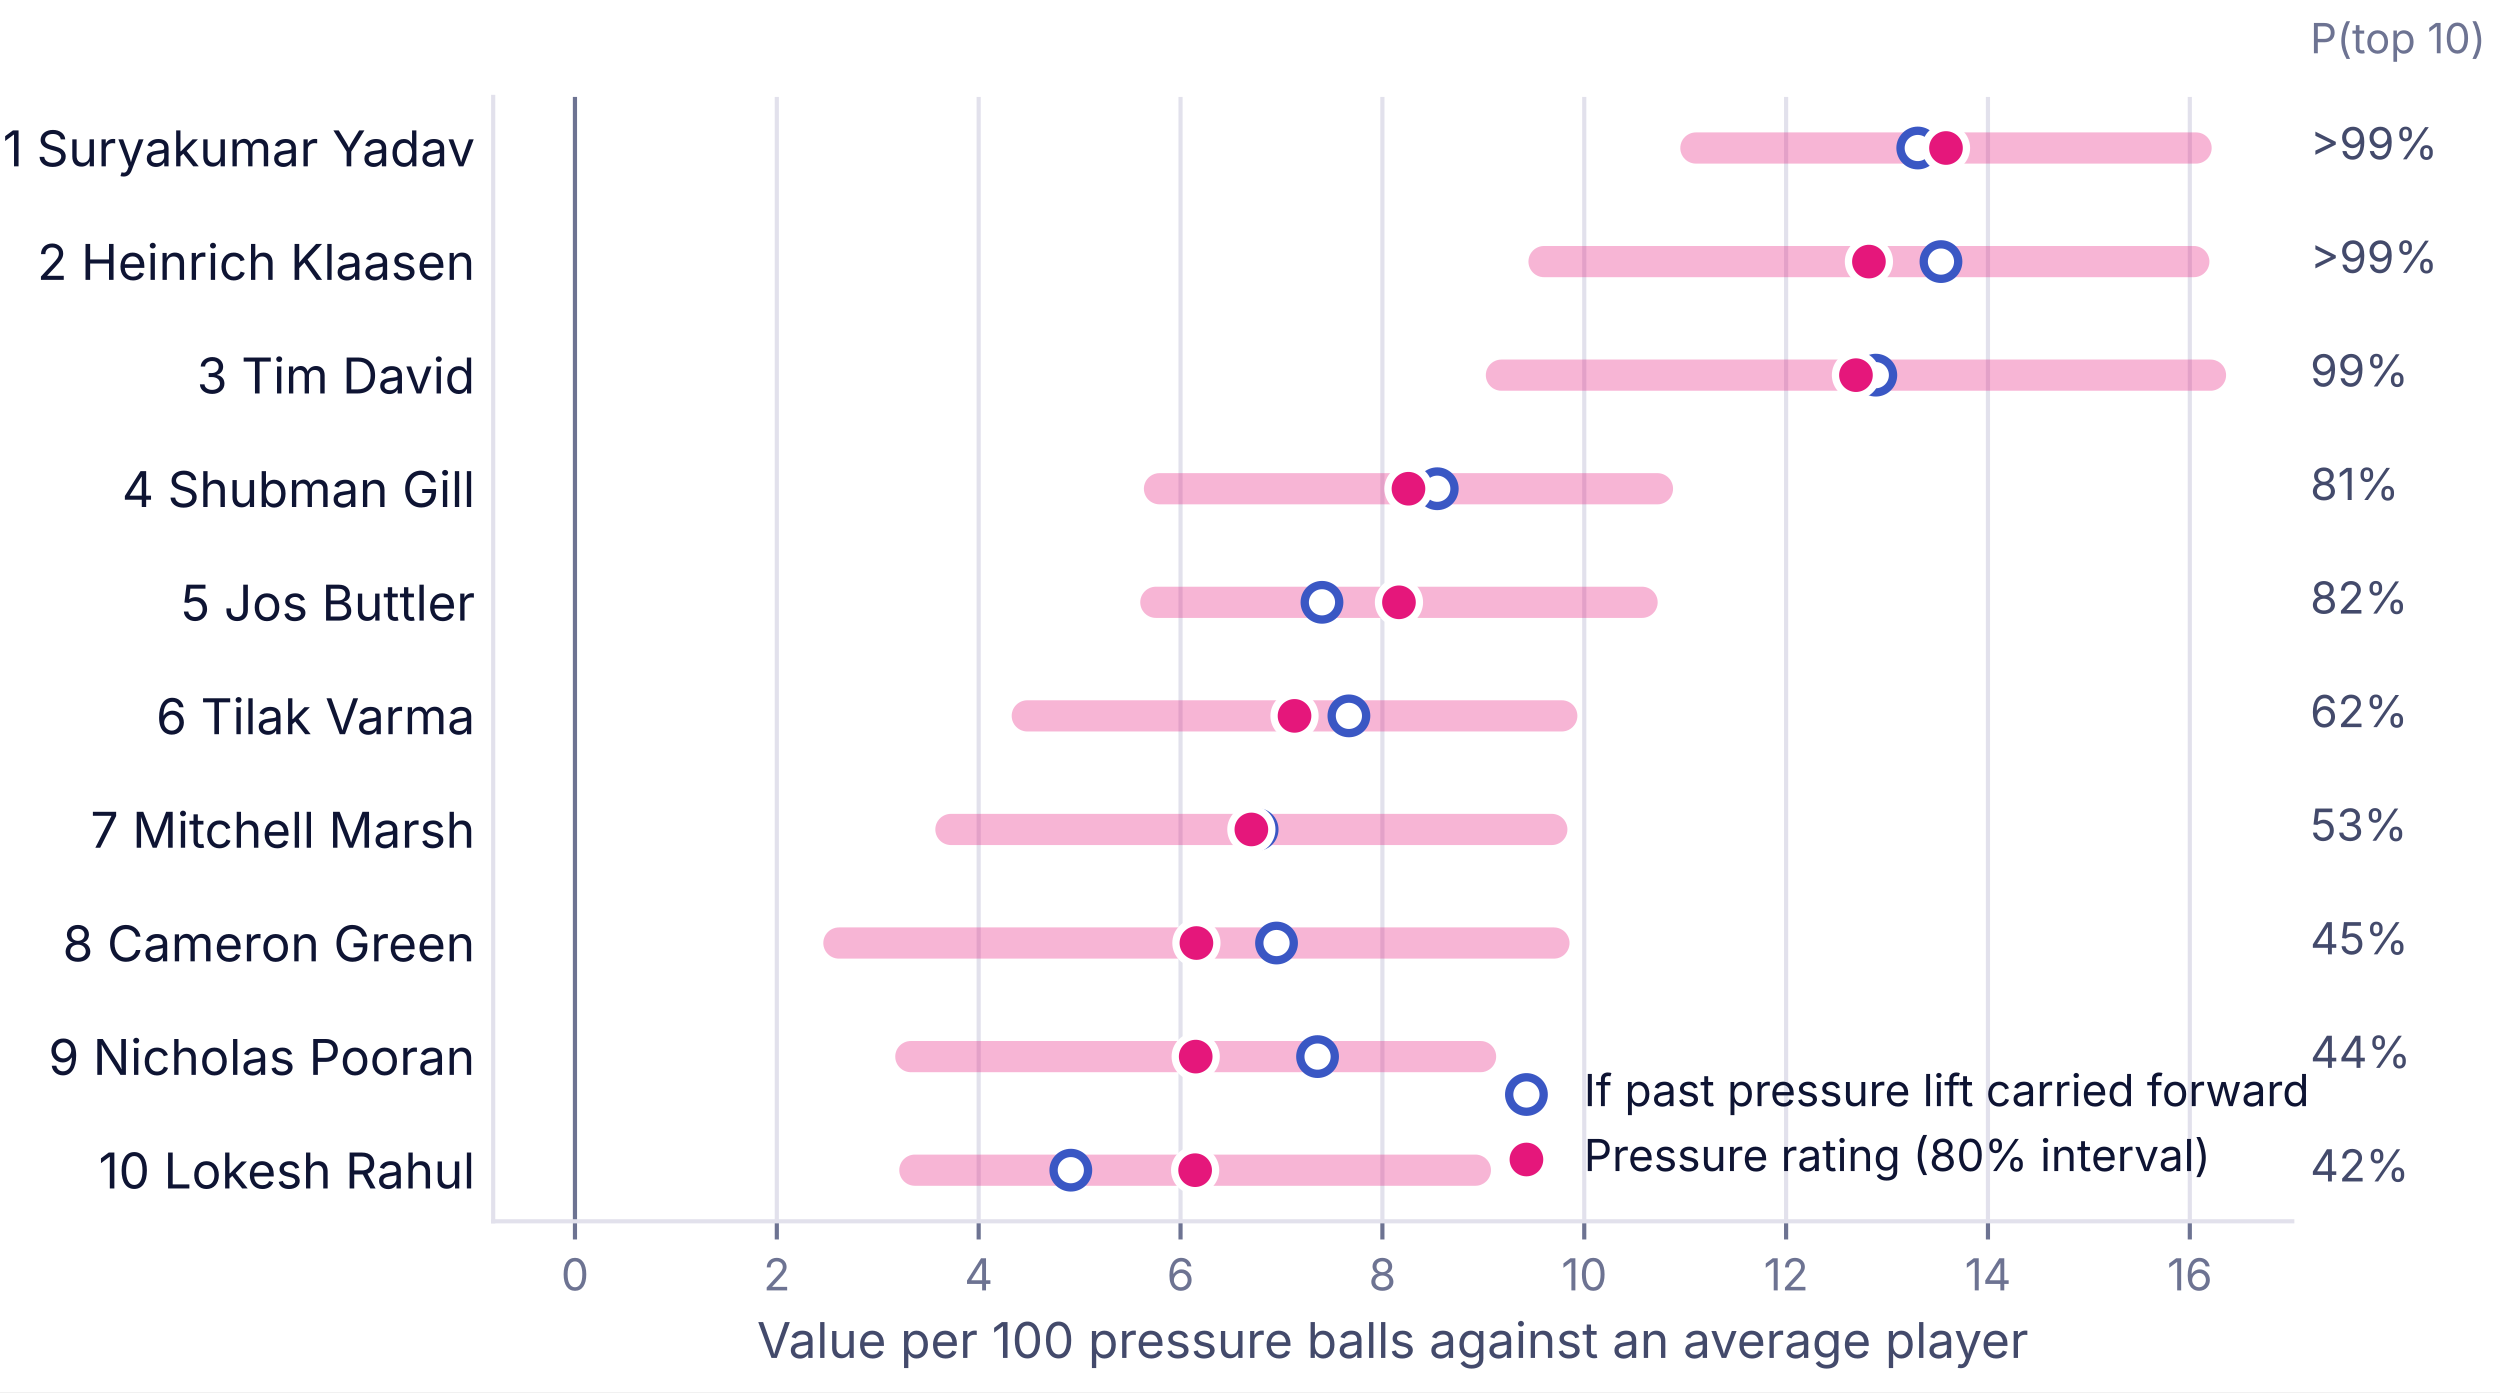
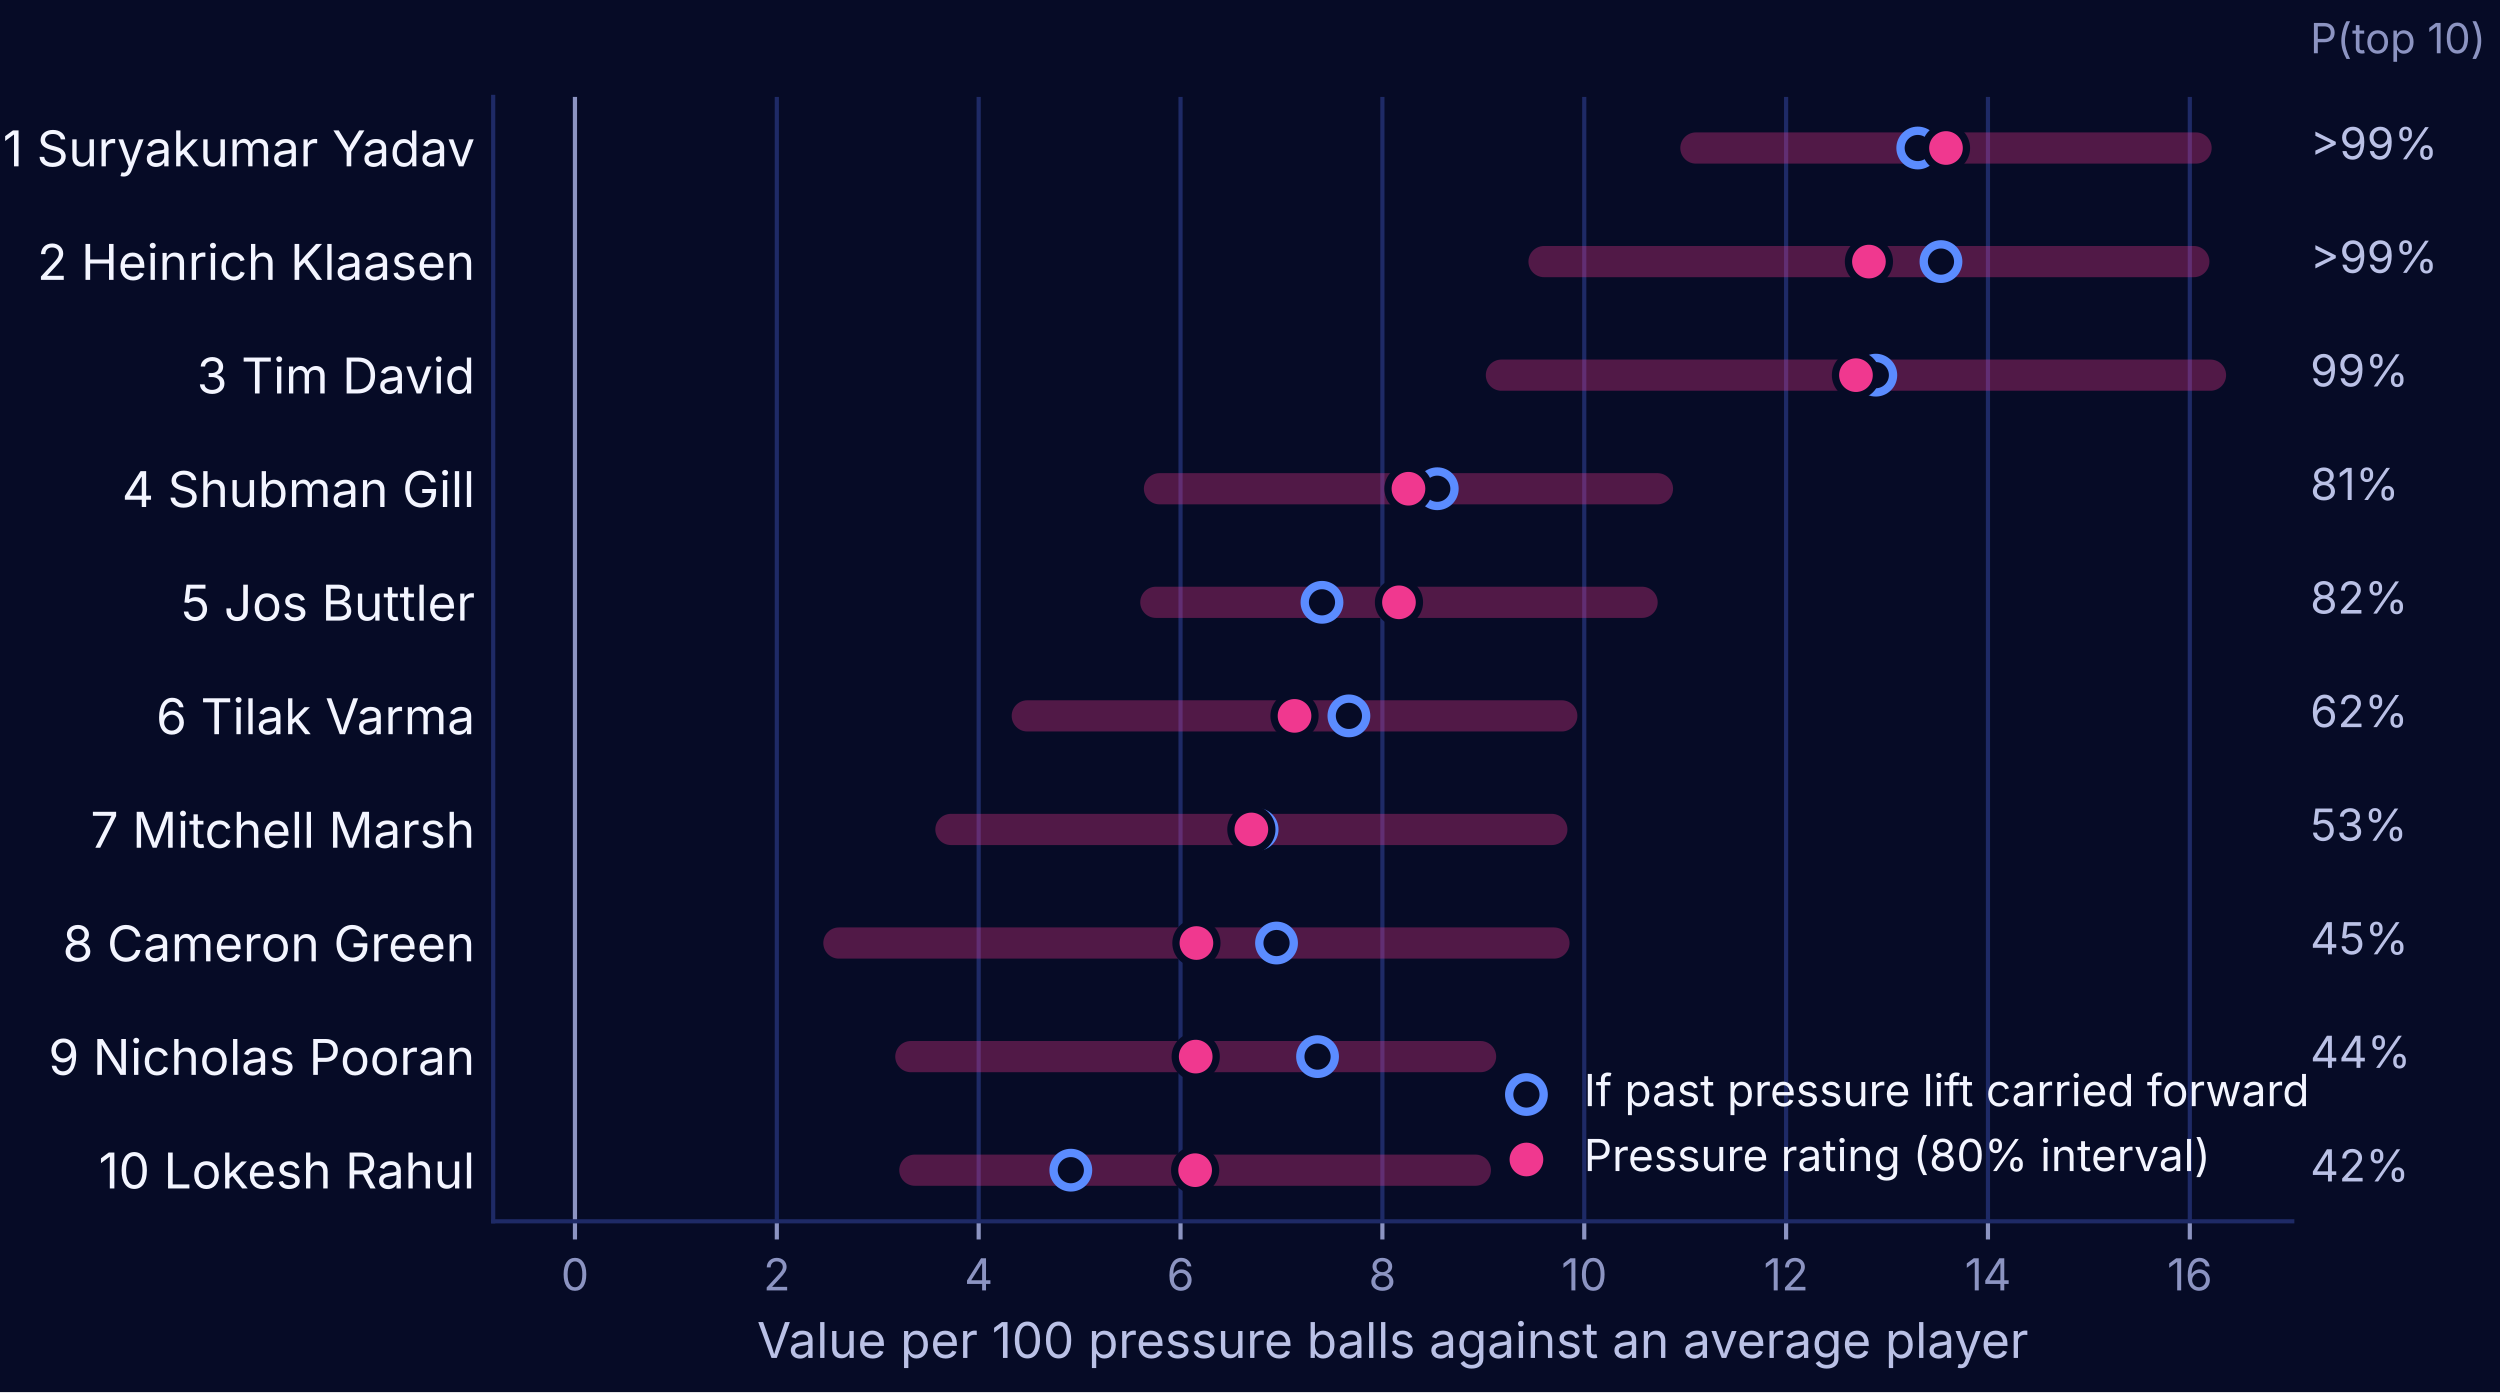
<svg xmlns="http://www.w3.org/2000/svg" xmlns:xlink="http://www.w3.org/1999/xlink" width="480.744pt" height="267.687pt" viewBox="0 0 480.744 267.687" version="1.1">
  <defs>
    <style type="text/css">*{stroke-linejoin: round; stroke-linecap: butt}</style>
  </defs>
  <g id="figure_1">
    <g id="patch_1">
-       <path d="M 0 267.687  L 480.744 267.687  L 480.744 0  L 0 0  z " style="fill: #ffffff" />
+       <path d="M 0 267.687  L 480.744 267.687  L 480.744 0  L 0 0  z " style="fill: #060b26" />
    </g>
    <g id="axes_1">
      <g id="patch_2">
-         <path d="M 94.839 234.851  L 440.799 234.851  L 440.799 18.634  L 94.839 18.634  z " style="fill: #ffffff" />
+         <path d="M 94.839 234.851  L 440.799 234.851  L 440.799 18.634  L 94.839 18.634  z " style="fill: #060b26" />
      </g>
      <g id="matplotlib.axis_1">
        <g id="xtick_1">
          <g id="line2d_1">
-             <path d="M 110.564 234.851  L 110.564 18.634  " clip-path="url(#p33cb55683a)" style="fill: none; stroke: #e2e1ec; stroke-width: 0.8; stroke-linecap: square" />
+             <path d="M 110.564 234.851  L 110.564 18.634  " clip-path="url(#p740b2f9f9d)" style="fill: none; stroke: #1e2a66; stroke-width: 0.8; stroke-linecap: square" />
          </g>
          <g id="line2d_2">
            <defs>
-               <path id="m481c31b08b" d="M 0 0  L 0 3.5  " style="stroke: #6d7392; stroke-width: 0.8" />
+               <path id="m9f00d11fc5" d="M 0 0  L 0 3.5  " style="stroke: #8c94c2; stroke-width: 0.8" />
            </defs>
            <g>
-               <use xlink:href="#m481c31b08b" x="110.564" y="234.851" style="fill: #6d7392; stroke: #6d7392; stroke-width: 0.8" />
+               <use xlink:href="#m9f00d11fc5" x="110.564" y="234.851" style="fill: #8c94c2; stroke: #8c94c2; stroke-width: 0.8" />
            </g>
          </g>
          <g id="text_1">
-             <text style="font-size: 8.5px; font-family: 'Inter', 'Segoe UI', 'Arial', 'DejaVu Sans'; text-anchor: middle; fill: #6d7392" x="110.564" y="248.143" transform="rotate(-0 110.564 248.1432)">0</text>
+             <text style="font-size: 8.5px; font-family: 'Inter', 'Segoe UI', 'Arial', 'DejaVu Sans'; text-anchor: middle; fill: #8c94c2" x="110.564" y="248.143" transform="rotate(-0 110.564 248.1432)">0</text>
          </g>
        </g>
        <g id="xtick_2">
          <g id="line2d_3">
-             <path d="M 149.381 234.851  L 149.381 18.634  " clip-path="url(#p33cb55683a)" style="fill: none; stroke: #e2e1ec; stroke-width: 0.8; stroke-linecap: square" />
+             <path d="M 149.381 234.851  L 149.381 18.634  " clip-path="url(#p740b2f9f9d)" style="fill: none; stroke: #1e2a66; stroke-width: 0.8; stroke-linecap: square" />
          </g>
          <g id="line2d_4">
            <g>
-               <use xlink:href="#m481c31b08b" x="149.381" y="234.851" style="fill: #6d7392; stroke: #6d7392; stroke-width: 0.8" />
+               <use xlink:href="#m9f00d11fc5" x="149.381" y="234.851" style="fill: #8c94c2; stroke: #8c94c2; stroke-width: 0.8" />
            </g>
          </g>
          <g id="text_2">
-             <text style="font-size: 8.5px; font-family: 'Inter', 'Segoe UI', 'Arial', 'DejaVu Sans'; text-anchor: middle; fill: #6d7392" x="149.381" y="248.143" transform="rotate(-0 149.3805 248.1432)">2</text>
+             <text style="font-size: 8.5px; font-family: 'Inter', 'Segoe UI', 'Arial', 'DejaVu Sans'; text-anchor: middle; fill: #8c94c2" x="149.381" y="248.143" transform="rotate(-0 149.3805 248.1432)">2</text>
          </g>
        </g>
        <g id="xtick_3">
          <g id="line2d_5">
-             <path d="M 188.197 234.851  L 188.197 18.634  " clip-path="url(#p33cb55683a)" style="fill: none; stroke: #e2e1ec; stroke-width: 0.8; stroke-linecap: square" />
+             <path d="M 188.197 234.851  L 188.197 18.634  " clip-path="url(#p740b2f9f9d)" style="fill: none; stroke: #1e2a66; stroke-width: 0.8; stroke-linecap: square" />
          </g>
          <g id="line2d_6">
            <g>
-               <use xlink:href="#m481c31b08b" x="188.197" y="234.851" style="fill: #6d7392; stroke: #6d7392; stroke-width: 0.8" />
+               <use xlink:href="#m9f00d11fc5" x="188.197" y="234.851" style="fill: #8c94c2; stroke: #8c94c2; stroke-width: 0.8" />
            </g>
          </g>
          <g id="text_3">
-             <text style="font-size: 8.5px; font-family: 'Inter', 'Segoe UI', 'Arial', 'DejaVu Sans'; text-anchor: middle; fill: #6d7392" x="188.197" y="248.143" transform="rotate(-0 188.1971 248.1432)">4</text>
+             <text style="font-size: 8.5px; font-family: 'Inter', 'Segoe UI', 'Arial', 'DejaVu Sans'; text-anchor: middle; fill: #8c94c2" x="188.197" y="248.143" transform="rotate(-0 188.1971 248.1432)">4</text>
          </g>
        </g>
        <g id="xtick_4">
          <g id="line2d_7">
-             <path d="M 227.014 234.851  L 227.014 18.634  " clip-path="url(#p33cb55683a)" style="fill: none; stroke: #e2e1ec; stroke-width: 0.8; stroke-linecap: square" />
+             <path d="M 227.014 234.851  L 227.014 18.634  " clip-path="url(#p740b2f9f9d)" style="fill: none; stroke: #1e2a66; stroke-width: 0.8; stroke-linecap: square" />
          </g>
          <g id="line2d_8">
            <g>
-               <use xlink:href="#m481c31b08b" x="227.014" y="234.851" style="fill: #6d7392; stroke: #6d7392; stroke-width: 0.8" />
+               <use xlink:href="#m9f00d11fc5" x="227.014" y="234.851" style="fill: #8c94c2; stroke: #8c94c2; stroke-width: 0.8" />
            </g>
          </g>
          <g id="text_4">
-             <text style="font-size: 8.5px; font-family: 'Inter', 'Segoe UI', 'Arial', 'DejaVu Sans'; text-anchor: middle; fill: #6d7392" x="227.014" y="248.143" transform="rotate(-0 227.0136 248.1432)">6</text>
+             <text style="font-size: 8.5px; font-family: 'Inter', 'Segoe UI', 'Arial', 'DejaVu Sans'; text-anchor: middle; fill: #8c94c2" x="227.014" y="248.143" transform="rotate(-0 227.0136 248.1432)">6</text>
          </g>
        </g>
        <g id="xtick_5">
          <g id="line2d_9">
-             <path d="M 265.83 234.851  L 265.83 18.634  " clip-path="url(#p33cb55683a)" style="fill: none; stroke: #e2e1ec; stroke-width: 0.8; stroke-linecap: square" />
+             <path d="M 265.83 234.851  L 265.83 18.634  " clip-path="url(#p740b2f9f9d)" style="fill: none; stroke: #1e2a66; stroke-width: 0.8; stroke-linecap: square" />
          </g>
          <g id="line2d_10">
            <g>
-               <use xlink:href="#m481c31b08b" x="265.83" y="234.851" style="fill: #6d7392; stroke: #6d7392; stroke-width: 0.8" />
+               <use xlink:href="#m9f00d11fc5" x="265.83" y="234.851" style="fill: #8c94c2; stroke: #8c94c2; stroke-width: 0.8" />
            </g>
          </g>
          <g id="text_5">
-             <text style="font-size: 8.5px; font-family: 'Inter', 'Segoe UI', 'Arial', 'DejaVu Sans'; text-anchor: middle; fill: #6d7392" x="265.83" y="248.143" transform="rotate(-0 265.8301 248.1432)">8</text>
+             <text style="font-size: 8.5px; font-family: 'Inter', 'Segoe UI', 'Arial', 'DejaVu Sans'; text-anchor: middle; fill: #8c94c2" x="265.83" y="248.143" transform="rotate(-0 265.8301 248.1432)">8</text>
          </g>
        </g>
        <g id="xtick_6">
          <g id="line2d_11">
-             <path d="M 304.647 234.851  L 304.647 18.634  " clip-path="url(#p33cb55683a)" style="fill: none; stroke: #e2e1ec; stroke-width: 0.8; stroke-linecap: square" />
+             <path d="M 304.647 234.851  L 304.647 18.634  " clip-path="url(#p740b2f9f9d)" style="fill: none; stroke: #1e2a66; stroke-width: 0.8; stroke-linecap: square" />
          </g>
          <g id="line2d_12">
            <g>
-               <use xlink:href="#m481c31b08b" x="304.647" y="234.851" style="fill: #6d7392; stroke: #6d7392; stroke-width: 0.8" />
+               <use xlink:href="#m9f00d11fc5" x="304.647" y="234.851" style="fill: #8c94c2; stroke: #8c94c2; stroke-width: 0.8" />
            </g>
          </g>
          <g id="text_6">
-             <text style="font-size: 8.5px; font-family: 'Inter', 'Segoe UI', 'Arial', 'DejaVu Sans'; text-anchor: middle; fill: #6d7392" x="304.647" y="248.143" transform="rotate(-0 304.6467 248.1432)">10</text>
+             <text style="font-size: 8.5px; font-family: 'Inter', 'Segoe UI', 'Arial', 'DejaVu Sans'; text-anchor: middle; fill: #8c94c2" x="304.647" y="248.143" transform="rotate(-0 304.6467 248.1432)">10</text>
          </g>
        </g>
        <g id="xtick_7">
          <g id="line2d_13">
-             <path d="M 343.463 234.851  L 343.463 18.634  " clip-path="url(#p33cb55683a)" style="fill: none; stroke: #e2e1ec; stroke-width: 0.8; stroke-linecap: square" />
+             <path d="M 343.463 234.851  L 343.463 18.634  " clip-path="url(#p740b2f9f9d)" style="fill: none; stroke: #1e2a66; stroke-width: 0.8; stroke-linecap: square" />
          </g>
          <g id="line2d_14">
            <g>
-               <use xlink:href="#m481c31b08b" x="343.463" y="234.851" style="fill: #6d7392; stroke: #6d7392; stroke-width: 0.8" />
+               <use xlink:href="#m9f00d11fc5" x="343.463" y="234.851" style="fill: #8c94c2; stroke: #8c94c2; stroke-width: 0.8" />
            </g>
          </g>
          <g id="text_7">
-             <text style="font-size: 8.5px; font-family: 'Inter', 'Segoe UI', 'Arial', 'DejaVu Sans'; text-anchor: middle; fill: #6d7392" x="343.463" y="248.143" transform="rotate(-0 343.4632 248.1432)">12</text>
+             <text style="font-size: 8.5px; font-family: 'Inter', 'Segoe UI', 'Arial', 'DejaVu Sans'; text-anchor: middle; fill: #8c94c2" x="343.463" y="248.143" transform="rotate(-0 343.4632 248.1432)">12</text>
          </g>
        </g>
        <g id="xtick_8">
          <g id="line2d_15">
-             <path d="M 382.28 234.851  L 382.28 18.634  " clip-path="url(#p33cb55683a)" style="fill: none; stroke: #e2e1ec; stroke-width: 0.8; stroke-linecap: square" />
+             <path d="M 382.28 234.851  L 382.28 18.634  " clip-path="url(#p740b2f9f9d)" style="fill: none; stroke: #1e2a66; stroke-width: 0.8; stroke-linecap: square" />
          </g>
          <g id="line2d_16">
            <g>
-               <use xlink:href="#m481c31b08b" x="382.28" y="234.851" style="fill: #6d7392; stroke: #6d7392; stroke-width: 0.8" />
+               <use xlink:href="#m9f00d11fc5" x="382.28" y="234.851" style="fill: #8c94c2; stroke: #8c94c2; stroke-width: 0.8" />
            </g>
          </g>
          <g id="text_8">
-             <text style="font-size: 8.5px; font-family: 'Inter', 'Segoe UI', 'Arial', 'DejaVu Sans'; text-anchor: middle; fill: #6d7392" x="382.28" y="248.143" transform="rotate(-0 382.2798 248.1432)">14</text>
+             <text style="font-size: 8.5px; font-family: 'Inter', 'Segoe UI', 'Arial', 'DejaVu Sans'; text-anchor: middle; fill: #8c94c2" x="382.28" y="248.143" transform="rotate(-0 382.2798 248.1432)">14</text>
          </g>
        </g>
        <g id="xtick_9">
          <g id="line2d_17">
-             <path d="M 421.096 234.851  L 421.096 18.634  " clip-path="url(#p33cb55683a)" style="fill: none; stroke: #e2e1ec; stroke-width: 0.8; stroke-linecap: square" />
+             <path d="M 421.096 234.851  L 421.096 18.634  " clip-path="url(#p740b2f9f9d)" style="fill: none; stroke: #1e2a66; stroke-width: 0.8; stroke-linecap: square" />
          </g>
          <g id="line2d_18">
            <g>
-               <use xlink:href="#m481c31b08b" x="421.096" y="234.851" style="fill: #6d7392; stroke: #6d7392; stroke-width: 0.8" />
+               <use xlink:href="#m9f00d11fc5" x="421.096" y="234.851" style="fill: #8c94c2; stroke: #8c94c2; stroke-width: 0.8" />
            </g>
          </g>
          <g id="text_9">
-             <text style="font-size: 8.5px; font-family: 'Inter', 'Segoe UI', 'Arial', 'DejaVu Sans'; text-anchor: middle; fill: #6d7392" x="421.096" y="248.143" transform="rotate(-0 421.0963 248.1432)">16</text>
+             <text style="font-size: 8.5px; font-family: 'Inter', 'Segoe UI', 'Arial', 'DejaVu Sans'; text-anchor: middle; fill: #8c94c2" x="421.096" y="248.143" transform="rotate(-0 421.0963 248.1432)">16</text>
          </g>
        </g>
        <g id="text_10">
-           <text style="font-size: 9.5px; font-family: 'Inter', 'Segoe UI', 'Arial', 'DejaVu Sans'; text-anchor: middle; fill: #434a6b" x="267.819" y="261.131" transform="rotate(-0 267.8185 261.1311)">Value per 100 pressure balls against an average player</text>
+           <text style="font-size: 9.5px; font-family: 'Inter', 'Segoe UI', 'Arial', 'DejaVu Sans'; text-anchor: middle; fill: #bac1e6" x="267.819" y="261.131" transform="rotate(-0 267.8185 261.1311)">Value per 100 pressure balls against an average player</text>
        </g>
      </g>
      <g id="matplotlib.axis_2">
        <g id="ytick_1">
          <g id="line2d_19" />
          <g id="text_11">
-             <text style="font-size: 9.5px; font-family: 'Inter', 'Segoe UI', 'Arial', 'DejaVu Sans'; text-anchor: end; fill: #0e1433" x="91.339" y="228.539" transform="rotate(-0 91.33852 228.539)">10  Lokesh Rahul</text>
+             <text style="font-size: 9.5px; font-family: 'Inter', 'Segoe UI', 'Arial', 'DejaVu Sans'; text-anchor: end; fill: #f3f5ff" x="91.339" y="228.539" transform="rotate(-0 91.33852 228.539)">10  Lokesh Rahul</text>
          </g>
        </g>
        <g id="ytick_2">
          <g id="line2d_20" />
          <g id="text_12">
-             <text style="font-size: 9.5px; font-family: 'Inter', 'Segoe UI', 'Arial', 'DejaVu Sans'; text-anchor: end; fill: #0e1433" x="91.339" y="206.699" transform="rotate(-0 91.33852 206.699)">9  Nicholas Pooran</text>
+             <text style="font-size: 9.5px; font-family: 'Inter', 'Segoe UI', 'Arial', 'DejaVu Sans'; text-anchor: end; fill: #f3f5ff" x="91.339" y="206.699" transform="rotate(-0 91.33852 206.699)">9  Nicholas Pooran</text>
          </g>
        </g>
        <g id="ytick_3">
          <g id="line2d_21" />
          <g id="text_13">
-             <text style="font-size: 9.5px; font-family: 'Inter', 'Segoe UI', 'Arial', 'DejaVu Sans'; text-anchor: end; fill: #0e1433" x="91.339" y="184.859" transform="rotate(-0 91.33852 184.859)">8  Cameron Green</text>
+             <text style="font-size: 9.5px; font-family: 'Inter', 'Segoe UI', 'Arial', 'DejaVu Sans'; text-anchor: end; fill: #f3f5ff" x="91.339" y="184.859" transform="rotate(-0 91.33852 184.859)">8  Cameron Green</text>
          </g>
        </g>
        <g id="ytick_4">
          <g id="line2d_22" />
          <g id="text_14">
-             <text style="font-size: 9.5px; font-family: 'Inter', 'Segoe UI', 'Arial', 'DejaVu Sans'; text-anchor: end; fill: #0e1433" x="91.339" y="163.019" transform="rotate(-0 91.33852 163.019)">7  Mitchell Marsh</text>
+             <text style="font-size: 9.5px; font-family: 'Inter', 'Segoe UI', 'Arial', 'DejaVu Sans'; text-anchor: end; fill: #f3f5ff" x="91.339" y="163.019" transform="rotate(-0 91.33852 163.019)">7  Mitchell Marsh</text>
          </g>
        </g>
        <g id="ytick_5">
          <g id="line2d_23" />
          <g id="text_15">
-             <text style="font-size: 9.5px; font-family: 'Inter', 'Segoe UI', 'Arial', 'DejaVu Sans'; text-anchor: end; fill: #0e1433" x="91.339" y="141.179" transform="rotate(-0 91.33852 141.179)">6  Tilak Varma</text>
+             <text style="font-size: 9.5px; font-family: 'Inter', 'Segoe UI', 'Arial', 'DejaVu Sans'; text-anchor: end; fill: #f3f5ff" x="91.339" y="141.179" transform="rotate(-0 91.33852 141.179)">6  Tilak Varma</text>
          </g>
        </g>
        <g id="ytick_6">
          <g id="line2d_24" />
          <g id="text_16">
-             <text style="font-size: 9.5px; font-family: 'Inter', 'Segoe UI', 'Arial', 'DejaVu Sans'; text-anchor: end; fill: #0e1433" x="91.339" y="119.339" transform="rotate(-0 91.33852 119.339)">5  Jos Buttler</text>
+             <text style="font-size: 9.5px; font-family: 'Inter', 'Segoe UI', 'Arial', 'DejaVu Sans'; text-anchor: end; fill: #f3f5ff" x="91.339" y="119.339" transform="rotate(-0 91.33852 119.339)">5  Jos Buttler</text>
          </g>
        </g>
        <g id="ytick_7">
          <g id="line2d_25" />
          <g id="text_17">
-             <text style="font-size: 9.5px; font-family: 'Inter', 'Segoe UI', 'Arial', 'DejaVu Sans'; text-anchor: end; fill: #0e1433" x="91.339" y="97.499" transform="rotate(-0 91.33852 97.49898)">4  Shubman Gill</text>
+             <text style="font-size: 9.5px; font-family: 'Inter', 'Segoe UI', 'Arial', 'DejaVu Sans'; text-anchor: end; fill: #f3f5ff" x="91.339" y="97.499" transform="rotate(-0 91.33852 97.49898)">4  Shubman Gill</text>
          </g>
        </g>
        <g id="ytick_8">
          <g id="line2d_26" />
          <g id="text_18">
-             <text style="font-size: 9.5px; font-family: 'Inter', 'Segoe UI', 'Arial', 'DejaVu Sans'; text-anchor: end; fill: #0e1433" x="91.339" y="75.659" transform="rotate(-0 91.33852 75.65898)">3  Tim David</text>
+             <text style="font-size: 9.5px; font-family: 'Inter', 'Segoe UI', 'Arial', 'DejaVu Sans'; text-anchor: end; fill: #f3f5ff" x="91.339" y="75.659" transform="rotate(-0 91.33852 75.65898)">3  Tim David</text>
          </g>
        </g>
        <g id="ytick_9">
          <g id="line2d_27" />
          <g id="text_19">
-             <text style="font-size: 9.5px; font-family: 'Inter', 'Segoe UI', 'Arial', 'DejaVu Sans'; text-anchor: end; fill: #0e1433" x="91.339" y="53.819" transform="rotate(-0 91.33852 53.81898)">2  Heinrich Klaasen</text>
+             <text style="font-size: 9.5px; font-family: 'Inter', 'Segoe UI', 'Arial', 'DejaVu Sans'; text-anchor: end; fill: #f3f5ff" x="91.339" y="53.819" transform="rotate(-0 91.33852 53.81898)">2  Heinrich Klaasen</text>
          </g>
        </g>
        <g id="ytick_10">
          <g id="line2d_28" />
          <g id="text_20">
-             <text style="font-size: 9.5px; font-family: 'Inter', 'Segoe UI', 'Arial', 'DejaVu Sans'; text-anchor: end; fill: #0e1433" x="91.339" y="31.979" transform="rotate(-0 91.33852 31.97898)">1  Suryakumar Yadav</text>
+             <text style="font-size: 9.5px; font-family: 'Inter', 'Segoe UI', 'Arial', 'DejaVu Sans'; text-anchor: end; fill: #f3f5ff" x="91.339" y="31.979" transform="rotate(-0 91.33852 31.97898)">1  Suryakumar Yadav</text>
          </g>
        </g>
      </g>
      <g id="LineCollection_1">
-         <path d="M 175.925 225.023  L 283.713 225.023  " clip-path="url(#p33cb55683a)" style="fill: none; stroke: #e5177b; stroke-opacity: 0.32; stroke-width: 6; stroke-linecap: round" />
-         <path d="M 175.153 203.183  L 284.709 203.183  " clip-path="url(#p33cb55683a)" style="fill: none; stroke: #e5177b; stroke-opacity: 0.32; stroke-width: 6; stroke-linecap: round" />
-         <path d="M 161.319 181.343  L 298.818 181.343  " clip-path="url(#p33cb55683a)" style="fill: none; stroke: #e5177b; stroke-opacity: 0.32; stroke-width: 6; stroke-linecap: round" />
-         <path d="M 182.86 159.502  L 298.411 159.502  " clip-path="url(#p33cb55683a)" style="fill: none; stroke: #e5177b; stroke-opacity: 0.32; stroke-width: 6; stroke-linecap: round" />
-         <path d="M 197.544 137.662  L 300.326 137.662  " clip-path="url(#p33cb55683a)" style="fill: none; stroke: #e5177b; stroke-opacity: 0.32; stroke-width: 6; stroke-linecap: round" />
-         <path d="M 222.266 115.823  L 315.768 115.823  " clip-path="url(#p33cb55683a)" style="fill: none; stroke: #e5177b; stroke-opacity: 0.32; stroke-width: 6; stroke-linecap: round" />
-         <path d="M 222.965 93.983  L 318.725 93.983  " clip-path="url(#p33cb55683a)" style="fill: none; stroke: #e5177b; stroke-opacity: 0.32; stroke-width: 6; stroke-linecap: round" />
-         <path d="M 288.718 72.142  L 425.073 72.142  " clip-path="url(#p33cb55683a)" style="fill: none; stroke: #e5177b; stroke-opacity: 0.32; stroke-width: 6; stroke-linecap: round" />
-         <path d="M 296.914 50.303  L 421.865 50.303  " clip-path="url(#p33cb55683a)" style="fill: none; stroke: #e5177b; stroke-opacity: 0.32; stroke-width: 6; stroke-linecap: round" />
-         <path d="M 326.118 28.462  L 422.298 28.462  " clip-path="url(#p33cb55683a)" style="fill: none; stroke: #e5177b; stroke-opacity: 0.32; stroke-width: 6; stroke-linecap: round" />
+         <path d="M 175.925 225.023  L 283.713 225.023  " clip-path="url(#p740b2f9f9d)" style="fill: none; stroke: #f0388f; stroke-opacity: 0.32; stroke-width: 6; stroke-linecap: round" />
+         <path d="M 175.153 203.183  L 284.709 203.183  " clip-path="url(#p740b2f9f9d)" style="fill: none; stroke: #f0388f; stroke-opacity: 0.32; stroke-width: 6; stroke-linecap: round" />
+         <path d="M 161.319 181.343  L 298.818 181.343  " clip-path="url(#p740b2f9f9d)" style="fill: none; stroke: #f0388f; stroke-opacity: 0.32; stroke-width: 6; stroke-linecap: round" />
+         <path d="M 182.86 159.502  L 298.411 159.502  " clip-path="url(#p740b2f9f9d)" style="fill: none; stroke: #f0388f; stroke-opacity: 0.32; stroke-width: 6; stroke-linecap: round" />
+         <path d="M 197.544 137.662  L 300.326 137.662  " clip-path="url(#p740b2f9f9d)" style="fill: none; stroke: #f0388f; stroke-opacity: 0.32; stroke-width: 6; stroke-linecap: round" />
+         <path d="M 222.266 115.823  L 315.768 115.823  " clip-path="url(#p740b2f9f9d)" style="fill: none; stroke: #f0388f; stroke-opacity: 0.32; stroke-width: 6; stroke-linecap: round" />
+         <path d="M 222.965 93.983  L 318.725 93.983  " clip-path="url(#p740b2f9f9d)" style="fill: none; stroke: #f0388f; stroke-opacity: 0.32; stroke-width: 6; stroke-linecap: round" />
+         <path d="M 288.718 72.142  L 425.073 72.142  " clip-path="url(#p740b2f9f9d)" style="fill: none; stroke: #f0388f; stroke-opacity: 0.32; stroke-width: 6; stroke-linecap: round" />
+         <path d="M 296.914 50.303  L 421.865 50.303  " clip-path="url(#p740b2f9f9d)" style="fill: none; stroke: #f0388f; stroke-opacity: 0.32; stroke-width: 6; stroke-linecap: round" />
+         <path d="M 326.118 28.462  L 422.298 28.462  " clip-path="url(#p740b2f9f9d)" style="fill: none; stroke: #f0388f; stroke-opacity: 0.32; stroke-width: 6; stroke-linecap: round" />
      </g>
      <g id="line2d_29">
-         <path d="M 110.564 234.851  L 110.564 18.634  " clip-path="url(#p33cb55683a)" style="fill: none; stroke: #6d7392; stroke-width: 0.8; stroke-linecap: square" />
+         <path d="M 110.564 234.851  L 110.564 18.634  " clip-path="url(#p740b2f9f9d)" style="fill: none; stroke: #8c94c2; stroke-width: 0.8; stroke-linecap: square" />
      </g>
      <g id="patch_3">
-         <path d="M 94.839 234.851  L 94.839 18.634  " style="fill: none; stroke: #e2e1ec; stroke-width: 0.8; stroke-linejoin: miter; stroke-linecap: square" />
+         <path d="M 94.839 234.851  L 94.839 18.634  " style="fill: none; stroke: #1e2a66; stroke-width: 0.8; stroke-linejoin: miter; stroke-linecap: square" />
      </g>
      <g id="patch_4">
-         <path d="M 94.839 234.851  L 440.799 234.851  " style="fill: none; stroke: #e2e1ec; stroke-width: 0.8; stroke-linejoin: miter; stroke-linecap: square" />
+         <path d="M 94.839 234.851  L 440.799 234.851  " style="fill: none; stroke: #1e2a66; stroke-width: 0.8; stroke-linejoin: miter; stroke-linecap: square" />
      </g>
      <g id="PathCollection_1">
        <defs>
-           <path id="mcccf43eb9f" d="M 0 3.317  C 0.88 3.317 1.723 2.967 2.345 2.345  C 2.967 1.723 3.317 0.88 3.317 0  C 3.317 -0.88 2.967 -1.723 2.345 -2.345  C 1.723 -2.967 0.88 -3.317 0 -3.317  C -0.88 -3.317 -1.723 -2.967 -2.345 -2.345  C -2.967 -1.723 -3.317 -0.88 -3.317 0  C -3.317 0.88 -2.967 1.723 -2.345 2.345  C -1.723 2.967 -0.88 3.317 0 3.317  z " style="stroke: #3a57c4; stroke-width: 1.6" />
+           <path id="m54993aa634" d="M 0 3.317  C 0.88 3.317 1.723 2.967 2.345 2.345  C 2.967 1.723 3.317 0.88 3.317 0  C 3.317 -0.88 2.967 -1.723 2.345 -2.345  C 1.723 -2.967 0.88 -3.317 0 -3.317  C -0.88 -3.317 -1.723 -2.967 -2.345 -2.345  C -2.967 -1.723 -3.317 -0.88 -3.317 0  C -3.317 0.88 -2.967 1.723 -2.345 2.345  C -1.723 2.967 -0.88 3.317 0 3.317  z " style="stroke: #5b8cff; stroke-width: 1.6" />
        </defs>
-         <g clip-path="url(#p33cb55683a)">
-           <use xlink:href="#mcccf43eb9f" x="205.915" y="225.023" style="fill: #ffffff; stroke: #3a57c4; stroke-width: 1.6" />
-           <use xlink:href="#mcccf43eb9f" x="253.364" y="203.183" style="fill: #ffffff; stroke: #3a57c4; stroke-width: 1.6" />
-           <use xlink:href="#mcccf43eb9f" x="245.475" y="181.343" style="fill: #ffffff; stroke: #3a57c4; stroke-width: 1.6" />
-           <use xlink:href="#mcccf43eb9f" x="241.741" y="159.502" style="fill: #ffffff; stroke: #3a57c4; stroke-width: 1.6" />
-           <use xlink:href="#mcccf43eb9f" x="259.392" y="137.662" style="fill: #ffffff; stroke: #3a57c4; stroke-width: 1.6" />
-           <use xlink:href="#mcccf43eb9f" x="254.214" y="115.823" style="fill: #ffffff; stroke: #3a57c4; stroke-width: 1.6" />
-           <use xlink:href="#mcccf43eb9f" x="276.382" y="93.983" style="fill: #ffffff; stroke: #3a57c4; stroke-width: 1.6" />
-           <use xlink:href="#mcccf43eb9f" x="360.713" y="72.142" style="fill: #ffffff; stroke: #3a57c4; stroke-width: 1.6" />
-           <use xlink:href="#mcccf43eb9f" x="373.243" y="50.303" style="fill: #ffffff; stroke: #3a57c4; stroke-width: 1.6" />
-           <use xlink:href="#mcccf43eb9f" x="368.781" y="28.462" style="fill: #ffffff; stroke: #3a57c4; stroke-width: 1.6" />
+         <g clip-path="url(#p740b2f9f9d)">
+           <use xlink:href="#m54993aa634" x="205.915" y="225.023" style="fill: #060b26; stroke: #5b8cff; stroke-width: 1.6" />
+           <use xlink:href="#m54993aa634" x="253.364" y="203.183" style="fill: #060b26; stroke: #5b8cff; stroke-width: 1.6" />
+           <use xlink:href="#m54993aa634" x="245.475" y="181.343" style="fill: #060b26; stroke: #5b8cff; stroke-width: 1.6" />
+           <use xlink:href="#m54993aa634" x="241.741" y="159.502" style="fill: #060b26; stroke: #5b8cff; stroke-width: 1.6" />
+           <use xlink:href="#m54993aa634" x="259.392" y="137.662" style="fill: #060b26; stroke: #5b8cff; stroke-width: 1.6" />
+           <use xlink:href="#m54993aa634" x="254.214" y="115.823" style="fill: #060b26; stroke: #5b8cff; stroke-width: 1.6" />
+           <use xlink:href="#m54993aa634" x="276.382" y="93.983" style="fill: #060b26; stroke: #5b8cff; stroke-width: 1.6" />
+           <use xlink:href="#m54993aa634" x="360.713" y="72.142" style="fill: #060b26; stroke: #5b8cff; stroke-width: 1.6" />
+           <use xlink:href="#m54993aa634" x="373.243" y="50.303" style="fill: #060b26; stroke: #5b8cff; stroke-width: 1.6" />
+           <use xlink:href="#m54993aa634" x="368.781" y="28.462" style="fill: #060b26; stroke: #5b8cff; stroke-width: 1.6" />
        </g>
      </g>
      <g id="text_21">
-         <text style="font-size: 8.5px; font-family: 'Inter', 'Segoe UI', 'Arial', 'DejaVu Sans'; text-anchor: start; fill: #434a6b" x="444.258" y="227.191" transform="rotate(-0 444.2581 227.1913)">42%</text>
+         <text style="font-size: 8.5px; font-family: 'Inter', 'Segoe UI', 'Arial', 'DejaVu Sans'; text-anchor: start; fill: #bac1e6" x="444.258" y="227.191" transform="rotate(-0 444.2581 227.1913)">42%</text>
      </g>
      <g id="text_22">
-         <text style="font-size: 8.5px; font-family: 'Inter', 'Segoe UI', 'Arial', 'DejaVu Sans'; text-anchor: start; fill: #434a6b" x="444.258" y="205.351" transform="rotate(-0 444.2581 205.3513)">44%</text>
+         <text style="font-size: 8.5px; font-family: 'Inter', 'Segoe UI', 'Arial', 'DejaVu Sans'; text-anchor: start; fill: #bac1e6" x="444.258" y="205.351" transform="rotate(-0 444.2581 205.3513)">44%</text>
      </g>
      <g id="text_23">
-         <text style="font-size: 8.5px; font-family: 'Inter', 'Segoe UI', 'Arial', 'DejaVu Sans'; text-anchor: start; fill: #434a6b" x="444.258" y="183.511" transform="rotate(-0 444.2581 183.5113)">45%</text>
+         <text style="font-size: 8.5px; font-family: 'Inter', 'Segoe UI', 'Arial', 'DejaVu Sans'; text-anchor: start; fill: #bac1e6" x="444.258" y="183.511" transform="rotate(-0 444.2581 183.5113)">45%</text>
      </g>
      <g id="text_24">
-         <text style="font-size: 8.5px; font-family: 'Inter', 'Segoe UI', 'Arial', 'DejaVu Sans'; text-anchor: start; fill: #434a6b" x="444.258" y="161.671" transform="rotate(-0 444.2581 161.6713)">53%</text>
+         <text style="font-size: 8.5px; font-family: 'Inter', 'Segoe UI', 'Arial', 'DejaVu Sans'; text-anchor: start; fill: #bac1e6" x="444.258" y="161.671" transform="rotate(-0 444.2581 161.6713)">53%</text>
      </g>
      <g id="text_25">
-         <text style="font-size: 8.5px; font-family: 'Inter', 'Segoe UI', 'Arial', 'DejaVu Sans'; text-anchor: start; fill: #434a6b" x="444.258" y="139.831" transform="rotate(-0 444.2581 139.8313)">62%</text>
+         <text style="font-size: 8.5px; font-family: 'Inter', 'Segoe UI', 'Arial', 'DejaVu Sans'; text-anchor: start; fill: #bac1e6" x="444.258" y="139.831" transform="rotate(-0 444.2581 139.8313)">62%</text>
      </g>
      <g id="text_26">
-         <text style="font-size: 8.5px; font-family: 'Inter', 'Segoe UI', 'Arial', 'DejaVu Sans'; text-anchor: start; fill: #434a6b" x="444.258" y="117.991" transform="rotate(-0 444.2581 117.9913)">82%</text>
+         <text style="font-size: 8.5px; font-family: 'Inter', 'Segoe UI', 'Arial', 'DejaVu Sans'; text-anchor: start; fill: #bac1e6" x="444.258" y="117.991" transform="rotate(-0 444.2581 117.9913)">82%</text>
      </g>
      <g id="text_27">
-         <text style="font-size: 8.5px; font-family: 'Inter', 'Segoe UI', 'Arial', 'DejaVu Sans'; text-anchor: start; fill: #434a6b" x="444.258" y="96.151" transform="rotate(-0 444.2581 96.15133)">81%</text>
+         <text style="font-size: 8.5px; font-family: 'Inter', 'Segoe UI', 'Arial', 'DejaVu Sans'; text-anchor: start; fill: #bac1e6" x="444.258" y="96.151" transform="rotate(-0 444.2581 96.15133)">81%</text>
      </g>
      <g id="text_28">
-         <text style="font-size: 8.5px; font-family: 'Inter', 'Segoe UI', 'Arial', 'DejaVu Sans'; text-anchor: start; fill: #434a6b" x="444.258" y="74.311" transform="rotate(-0 444.2581 74.31133)">99%</text>
+         <text style="font-size: 8.5px; font-family: 'Inter', 'Segoe UI', 'Arial', 'DejaVu Sans'; text-anchor: start; fill: #bac1e6" x="444.258" y="74.311" transform="rotate(-0 444.2581 74.31133)">99%</text>
      </g>
      <g id="text_29">
-         <text style="font-size: 8.5px; font-family: 'Inter', 'Segoe UI', 'Arial', 'DejaVu Sans'; text-anchor: start; fill: #434a6b" x="444.258" y="52.471" transform="rotate(-0 444.2581 52.47133)">&gt;99%</text>
+         <text style="font-size: 8.5px; font-family: 'Inter', 'Segoe UI', 'Arial', 'DejaVu Sans'; text-anchor: start; fill: #bac1e6" x="444.258" y="52.471" transform="rotate(-0 444.2581 52.47133)">&gt;99%</text>
      </g>
      <g id="text_30">
-         <text style="font-size: 8.5px; font-family: 'Inter', 'Segoe UI', 'Arial', 'DejaVu Sans'; text-anchor: start; fill: #434a6b" x="444.258" y="30.631" transform="rotate(-0 444.2581 30.63133)">&gt;99%</text>
+         <text style="font-size: 8.5px; font-family: 'Inter', 'Segoe UI', 'Arial', 'DejaVu Sans'; text-anchor: start; fill: #bac1e6" x="444.258" y="30.631" transform="rotate(-0 444.2581 30.63133)">&gt;99%</text>
      </g>
      <g id="text_31">
-         <text style="font-size: 8px; font-family: 'Inter', 'Segoe UI', 'Arial', 'DejaVu Sans'; text-anchor: start; fill: #6d7392" x="444.258" y="10.242" transform="rotate(-0 444.2581 10.2425)">P(top 10)</text>
+         <text style="font-size: 8px; font-family: 'Inter', 'Segoe UI', 'Arial', 'DejaVu Sans'; text-anchor: start; fill: #8c94c2" x="444.258" y="10.242" transform="rotate(-0 444.2581 10.2425)">P(top 10)</text>
      </g>
      <g id="PathCollection_2">
        <defs>
-           <path id="m725d14078d" d="M 0 3.937  C 1.044 3.937 2.046 3.522 2.784 2.784  C 3.522 2.046 3.937 1.044 3.937 0  C 3.937 -1.044 3.522 -2.046 2.784 -2.784  C 2.046 -3.522 1.044 -3.937 0 -3.937  C -1.044 -3.937 -2.046 -3.522 -2.784 -2.784  C -3.522 -2.046 -3.937 -1.044 -3.937 0  C -3.937 1.044 -3.522 2.046 -2.784 2.784  C -2.046 3.522 -1.044 3.937 0 3.937  z " style="stroke: #ffffff; stroke-width: 1.4" />
+           <path id="m48a97766fc" d="M 0 3.937  C 1.044 3.937 2.046 3.522 2.784 2.784  C 3.522 2.046 3.937 1.044 3.937 0  C 3.937 -1.044 3.522 -2.046 2.784 -2.784  C 2.046 -3.522 1.044 -3.937 0 -3.937  C -1.044 -3.937 -2.046 -3.522 -2.784 -2.784  C -3.522 -2.046 -3.937 -1.044 -3.937 0  C -3.937 1.044 -3.522 2.046 -2.784 2.784  C -2.046 3.522 -1.044 3.937 0 3.937  z " style="stroke: #060b26; stroke-width: 1.4" />
        </defs>
-         <g clip-path="url(#p33cb55683a)">
-           <use xlink:href="#m725d14078d" x="229.82" y="225.023" style="fill: #e5177b; stroke: #ffffff; stroke-width: 1.4" />
-           <use xlink:href="#m725d14078d" x="229.931" y="203.183" style="fill: #e5177b; stroke: #ffffff; stroke-width: 1.4" />
-           <use xlink:href="#m725d14078d" x="230.068" y="181.343" style="fill: #e5177b; stroke: #ffffff; stroke-width: 1.4" />
-           <use xlink:href="#m725d14078d" x="240.634" y="159.502" style="fill: #e5177b; stroke: #ffffff; stroke-width: 1.4" />
-           <use xlink:href="#m725d14078d" x="248.935" y="137.662" style="fill: #e5177b; stroke: #ffffff; stroke-width: 1.4" />
-           <use xlink:href="#m725d14078d" x="269.017" y="115.823" style="fill: #e5177b; stroke: #ffffff; stroke-width: 1.4" />
-           <use xlink:href="#m725d14078d" x="270.845" y="93.983" style="fill: #e5177b; stroke: #ffffff; stroke-width: 1.4" />
-           <use xlink:href="#m725d14078d" x="356.896" y="72.142" style="fill: #e5177b; stroke: #ffffff; stroke-width: 1.4" />
-           <use xlink:href="#m725d14078d" x="359.39" y="50.303" style="fill: #e5177b; stroke: #ffffff; stroke-width: 1.4" />
-           <use xlink:href="#m725d14078d" x="374.208" y="28.462" style="fill: #e5177b; stroke: #ffffff; stroke-width: 1.4" />
+         <g clip-path="url(#p740b2f9f9d)">
+           <use xlink:href="#m48a97766fc" x="229.82" y="225.023" style="fill: #f0388f; stroke: #060b26; stroke-width: 1.4" />
+           <use xlink:href="#m48a97766fc" x="229.931" y="203.183" style="fill: #f0388f; stroke: #060b26; stroke-width: 1.4" />
+           <use xlink:href="#m48a97766fc" x="230.068" y="181.343" style="fill: #f0388f; stroke: #060b26; stroke-width: 1.4" />
+           <use xlink:href="#m48a97766fc" x="240.634" y="159.502" style="fill: #f0388f; stroke: #060b26; stroke-width: 1.4" />
+           <use xlink:href="#m48a97766fc" x="248.935" y="137.662" style="fill: #f0388f; stroke: #060b26; stroke-width: 1.4" />
+           <use xlink:href="#m48a97766fc" x="269.017" y="115.823" style="fill: #f0388f; stroke: #060b26; stroke-width: 1.4" />
+           <use xlink:href="#m48a97766fc" x="270.845" y="93.983" style="fill: #f0388f; stroke: #060b26; stroke-width: 1.4" />
+           <use xlink:href="#m48a97766fc" x="356.896" y="72.142" style="fill: #f0388f; stroke: #060b26; stroke-width: 1.4" />
+           <use xlink:href="#m48a97766fc" x="359.39" y="50.303" style="fill: #f0388f; stroke: #060b26; stroke-width: 1.4" />
+           <use xlink:href="#m48a97766fc" x="374.208" y="28.462" style="fill: #f0388f; stroke: #060b26; stroke-width: 1.4" />
        </g>
      </g>
      <g id="legend_1">
        <g id="PathCollection_3">
          <g>
-             <use xlink:href="#mcccf43eb9f" x="293.529" y="210.471" style="fill: #ffffff; stroke: #3a57c4; stroke-width: 1.6" />
+             <use xlink:href="#m54993aa634" x="293.529" y="210.471" style="fill: #060b26; stroke: #5b8cff; stroke-width: 1.6" />
          </g>
        </g>
        <g id="text_32">
-           <text style="font-size: 8.5px; font-family: 'Inter', 'Segoe UI', 'Arial', 'DejaVu Sans'; text-anchor: start; fill: #0e1433" x="304.579" y="212.703" transform="rotate(-0 304.5794 212.7027)">If past pressure lift carried forward</text>
+           <text style="font-size: 8.5px; font-family: 'Inter', 'Segoe UI', 'Arial', 'DejaVu Sans'; text-anchor: start; fill: #f3f5ff" x="304.579" y="212.703" transform="rotate(-0 304.5794 212.7027)">If past pressure lift carried forward</text>
        </g>
        <g id="PathCollection_4">
          <g>
-             <use xlink:href="#m725d14078d" x="293.529" y="222.969" style="fill: #e5177b; stroke: #ffffff; stroke-width: 1.4" />
+             <use xlink:href="#m48a97766fc" x="293.529" y="222.969" style="fill: #f0388f; stroke: #060b26; stroke-width: 1.4" />
          </g>
        </g>
        <g id="text_33">
-           <text style="font-size: 8.5px; font-family: 'Inter', 'Segoe UI', 'Arial', 'DejaVu Sans'; text-anchor: start; fill: #0e1433" x="304.579" y="225.2" transform="rotate(-0 304.5794 225.2003)">Pressure rating (80% interval)</text>
+           <text style="font-size: 8.5px; font-family: 'Inter', 'Segoe UI', 'Arial', 'DejaVu Sans'; text-anchor: start; fill: #f3f5ff" x="304.579" y="225.2" transform="rotate(-0 304.5794 225.2003)">Pressure rating (80% interval)</text>
        </g>
      </g>
    </g>
  </g>
  <defs>
-     <clipPath id="p33cb55683a">
+     <clipPath id="p740b2f9f9d">
      <rect x="94.839" y="18.634" width="345.96" height="216.216" />
    </clipPath>
  </defs>
</svg>
